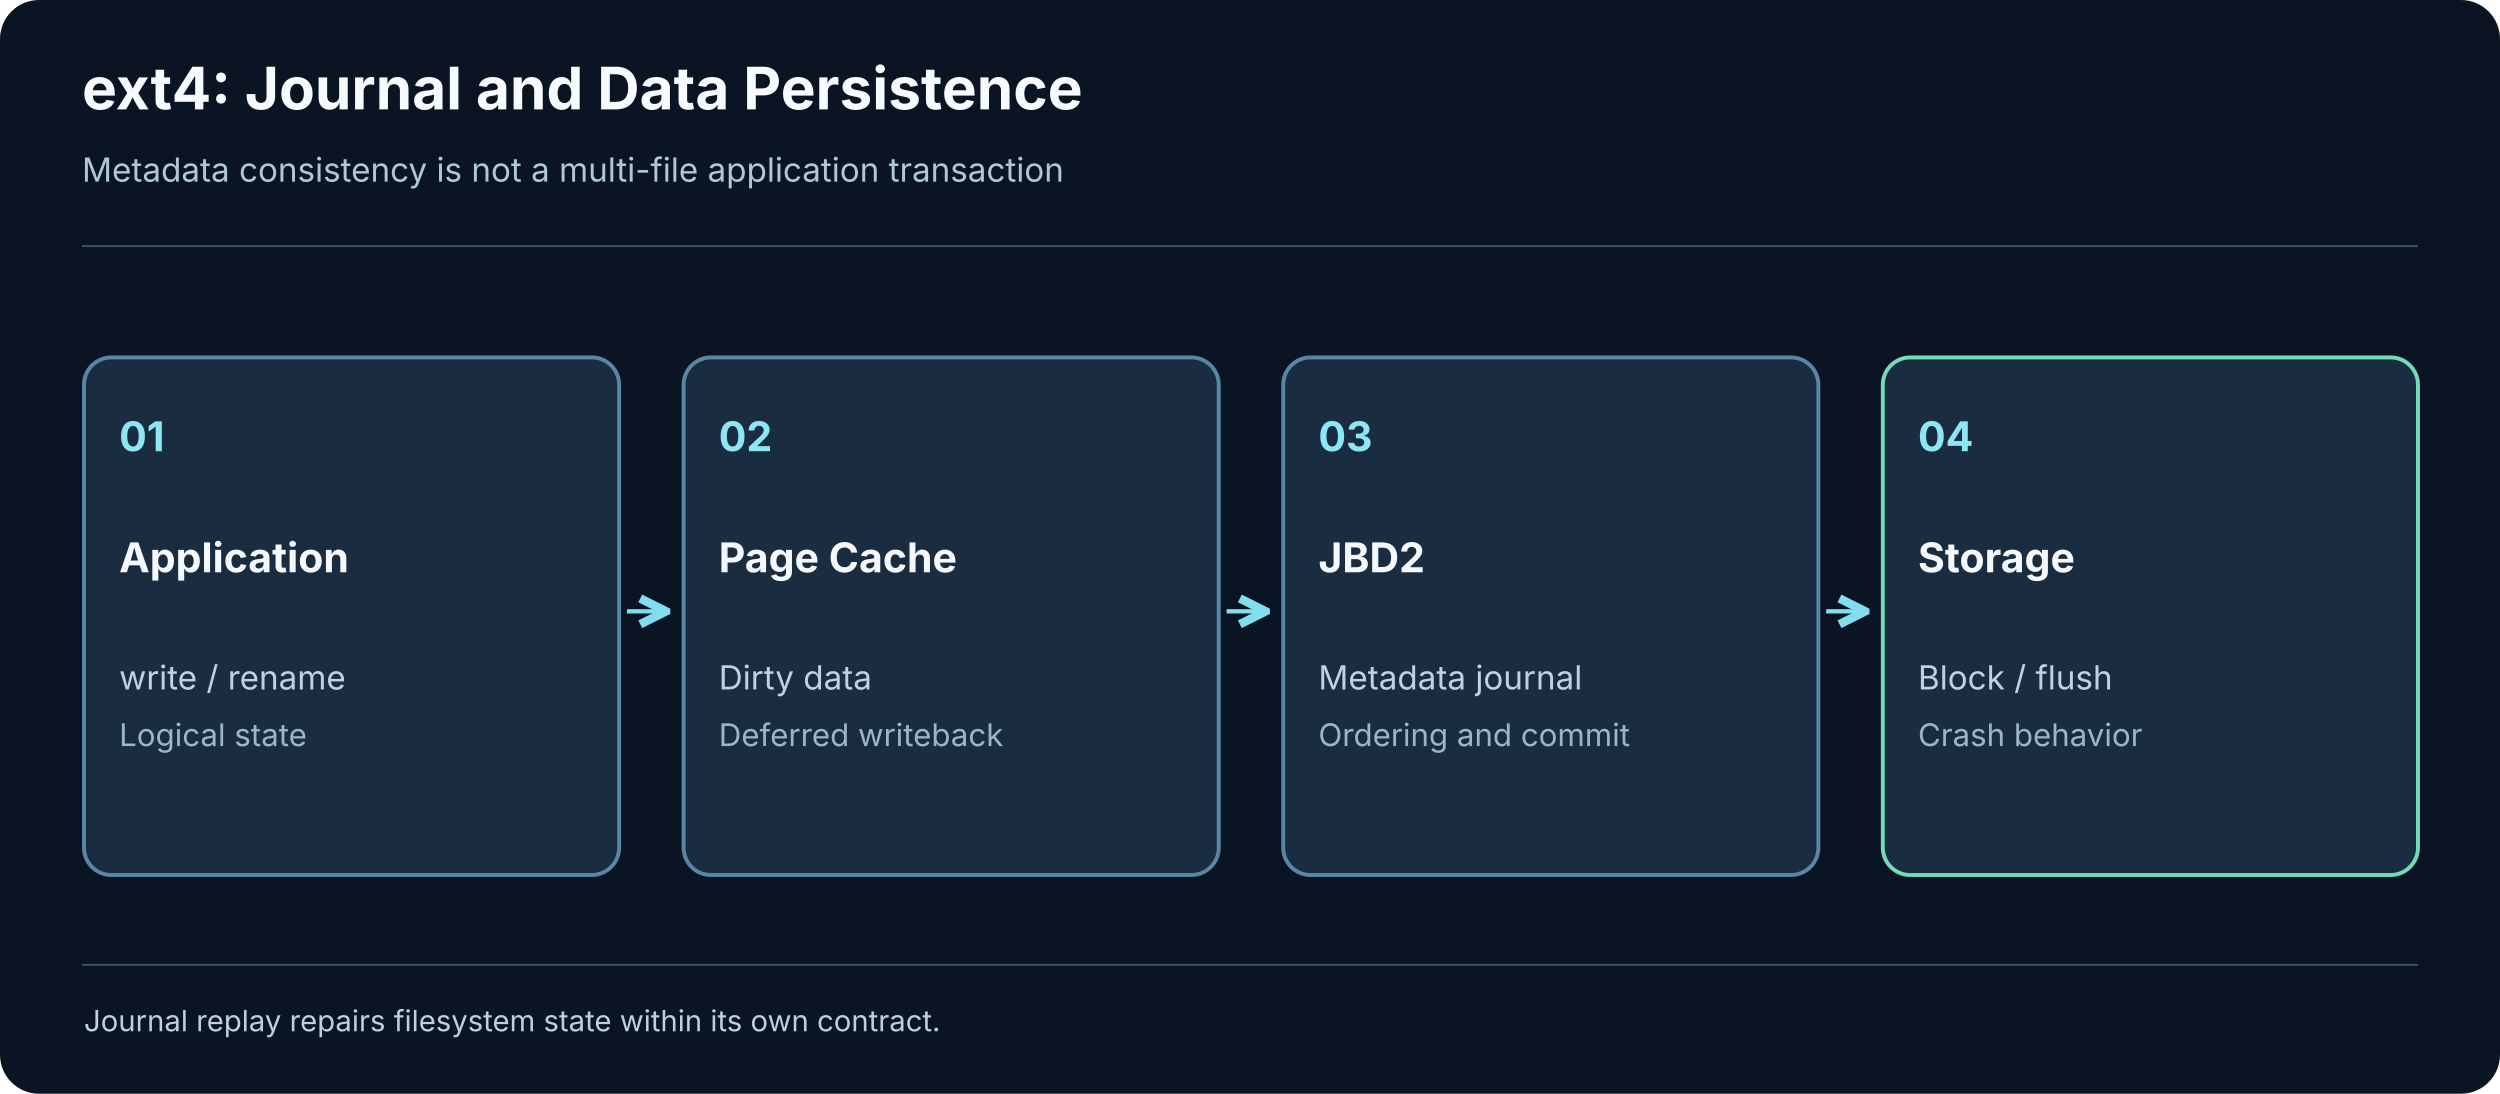
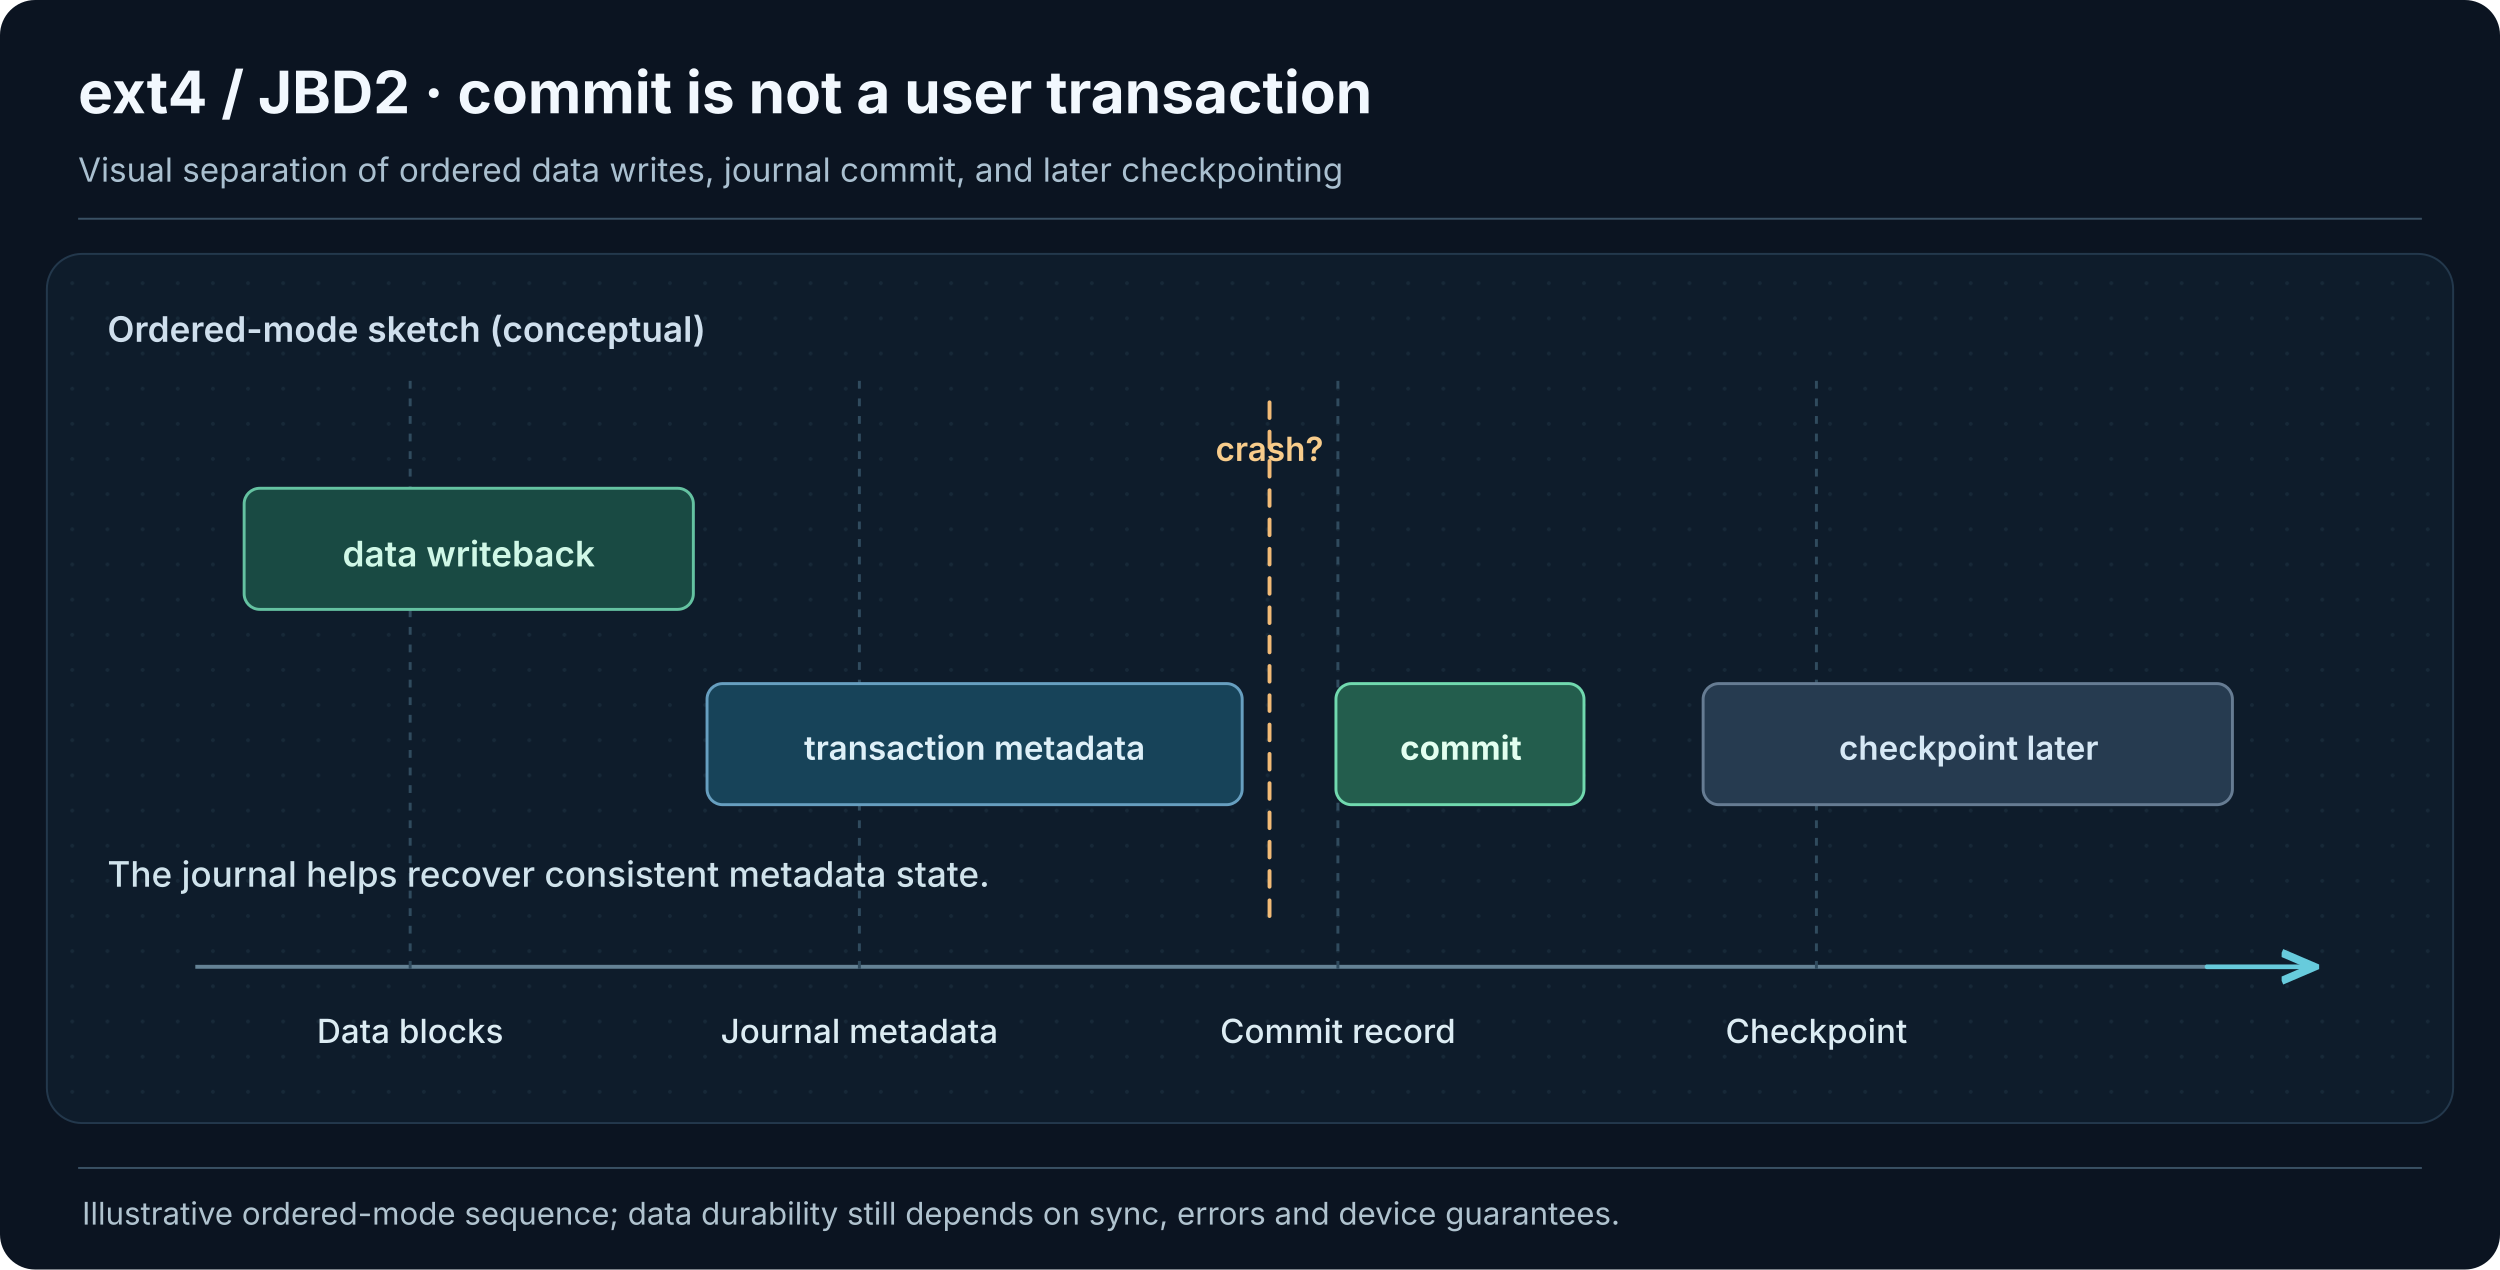
- <svg xmlns="http://www.w3.org/2000/svg" viewBox="0 0 1280 560" role="img" aria-label="ext4: Journal and Data Persistence">
-   <rect width="1280" height="560" rx="20" fill="#0b1422" />
+ <svg xmlns="http://www.w3.org/2000/svg" viewBox="0 0 1280 650" role="img" aria-labelledby="s-title s-desc">
  <defs>
-     <marker id="a" markerWidth="8" markerHeight="8" refX="7" refY="4" orient="auto">
-       <path d="M1 1L7 4L1 7" stroke="#82ddee" stroke-width="2" fill="none" />
+     <marker id="arrow" markerWidth="8" markerHeight="8" refX="7" refY="4" orient="auto">
+       <path d="M0 1L7 4L0 7" fill="none" stroke="#67cbdc" stroke-width="1.7" />
    </marker>
+     <pattern id="dots" width="18" height="18" patternUnits="userSpaceOnUse">
+       <circle cx="1" cy="1" r="1" fill="#294353" />
+     </pattern>
  </defs>
-   <text x="42" y="56" font-family="Inter,Arial,sans-serif" font-size="30" fill="#f7faff" font-weight="700">ext4: Journal and Data Persistence</text>
-   <text x="42" y="93" font-family="Inter,Arial,sans-serif" font-size="17" fill="#b0c7d8">Metadata consistency is not a multi-file application transaction</text>
-   <path d="M42 126H1238" stroke="#385269" />
-   <rect x="43" y="183" width="274" height="265" rx="14" fill="#1a2d40" stroke="#5887a5" stroke-width="2" />
-   <text x="61" y="231" font-family="Inter,Arial,sans-serif" font-size="21" fill="#8de6f3" font-weight="700">01</text>
-   <text x="61" y="293" font-family="Inter,Arial,sans-serif" font-size="21" fill="#f5f9ff" font-weight="650">Application</text>
-   <text x="61" y="353" font-family="Inter,Arial,sans-serif" font-size="17" fill="#bfd2df">write / rename</text>
-   <text x="61" y="382" font-family="Inter,Arial,sans-serif" font-size="16" fill="#9cb5c8">Logical state</text>
-   <path d="M321 313H341" stroke="#82ddee" stroke-width="2.2" marker-end="url(#a)" />
-   <rect x="350" y="183" width="274" height="265" rx="14" fill="#1a2d40" stroke="#5887a5" stroke-width="2" />
-   <text x="368" y="231" font-family="Inter,Arial,sans-serif" font-size="21" fill="#8de6f3" font-weight="700">02</text>
-   <text x="368" y="293" font-family="Inter,Arial,sans-serif" font-size="21" fill="#f5f9ff" font-weight="650">Page Cache</text>
-   <text x="368" y="353" font-family="Inter,Arial,sans-serif" font-size="17" fill="#bfd2df">Dirty data</text>
-   <text x="368" y="382" font-family="Inter,Arial,sans-serif" font-size="16" fill="#9cb5c8">Deferred writeback</text>
-   <path d="M628 313H648" stroke="#82ddee" stroke-width="2.2" marker-end="url(#a)" />
-   <rect x="657" y="183" width="274" height="265" rx="14" fill="#1a2d40" stroke="#5887a5" stroke-width="2" />
-   <text x="675" y="231" font-family="Inter,Arial,sans-serif" font-size="21" fill="#8de6f3" font-weight="700">03</text>
-   <text x="675" y="293" font-family="Inter,Arial,sans-serif" font-size="21" fill="#f5f9ff" font-weight="650">JBD2</text>
-   <text x="675" y="353" font-family="Inter,Arial,sans-serif" font-size="17" fill="#bfd2df">Metadata journal</text>
-   <text x="675" y="382" font-family="Inter,Arial,sans-serif" font-size="16" fill="#9cb5c8">Ordering and commit</text>
-   <path d="M935 313H955" stroke="#82ddee" stroke-width="2.2" marker-end="url(#a)" />
-   <rect x="964" y="183" width="274" height="265" rx="14" fill="#1a2d40" stroke="#73dcb7" stroke-width="2" />
-   <text x="982" y="231" font-family="Inter,Arial,sans-serif" font-size="21" fill="#8de6f3" font-weight="700">04</text>
-   <text x="982" y="293" font-family="Inter,Arial,sans-serif" font-size="21" fill="#f5f9ff" font-weight="650">Storage</text>
-   <text x="982" y="353" font-family="Inter,Arial,sans-serif" font-size="17" fill="#bfd2df">Block / flush</text>
-   <text x="982" y="382" font-family="Inter,Arial,sans-serif" font-size="16" fill="#9cb5c8">Crash behavior</text>
-   <path d="M42 494H1238" stroke="#385269" />
-   <text x="43" y="528" font-family="Inter,Arial,sans-serif" font-size="15" fill="#bfd0dd">Journal replay repairs filesystem state within its own contract.</text>
+   <rect width="1280" height="650" fill="#0b1421" rx="18" />
+   <rect x="24" y="130" width="1232" height="445" rx="18" fill="#0e1c2b" stroke="#23384c" />
+   <rect x="24" y="130" width="1232" height="445" rx="18" fill="url(#dots)" opacity=".32" />
+   <text x="40" y="58" text-anchor="start" font-family="Inter,'Noto Sans KR',Arial,sans-serif" font-size="30" font-weight="700" fill="#f2f8fe">ext4 / JBD2 · commit is not a user transaction</text>
+   <text x="40" y="93" text-anchor="start" font-family="Inter,'Noto Sans KR',Arial,sans-serif" font-size="17" font-weight="400" fill="#aac0d0">Visual separation of ordered data writes, journal commit, and later checkpointing</text>
+   <path d="M40 112 L1240 112" stroke="#395063" stroke-width="1" fill="none" />
+   <text x="55" y="175" text-anchor="start" font-family="Inter,'Noto Sans KR',Arial,sans-serif" font-size="18" font-weight="600" fill="#cfdfed">Ordered-mode sketch (conceptual)</text>
+   <path d="M100 495 L1130 495" stroke="#648295" stroke-width="2" fill="none" />
+   <path d="M1130 495 L1185 495" stroke="#67cbdc" stroke-width="2.4" fill="none" stroke-linecap="round" stroke-linejoin="round" marker-end="url(#arrow)" />
+   <path d="M210 195 L210 496" stroke="#304b5e" stroke-width="1.5" fill="none" stroke-dasharray="4 5" />
+   <text x="210" y="534" text-anchor="middle" font-family="Inter,'Noto Sans KR',Arial,sans-serif" font-size="17" font-weight="550" fill="#dcecf3">Data blocks</text>
+   <path d="M440 195 L440 496" stroke="#304b5e" stroke-width="1.5" fill="none" stroke-dasharray="4 5" />
+   <text x="440" y="534" text-anchor="middle" font-family="Inter,'Noto Sans KR',Arial,sans-serif" font-size="17" font-weight="550" fill="#dcecf3">Journal metadata</text>
+   <path d="M685 195 L685 496" stroke="#304b5e" stroke-width="1.5" fill="none" stroke-dasharray="4 5" />
+   <text x="685" y="534" text-anchor="middle" font-family="Inter,'Noto Sans KR',Arial,sans-serif" font-size="17" font-weight="550" fill="#dcecf3">Commit record</text>
+   <path d="M930 195 L930 496" stroke="#304b5e" stroke-width="1.5" fill="none" stroke-dasharray="4 5" />
+   <text x="930" y="534" text-anchor="middle" font-family="Inter,'Noto Sans KR',Arial,sans-serif" font-size="17" font-weight="550" fill="#dcecf3">Checkpoint</text>
+   <rect x="125" y="250" width="230" height="62" rx="8" fill="#194a43" stroke="#64c2a1" stroke-width="1.5" />
+   <text x="240" y="290" text-anchor="middle" font-family="Inter,'Noto Sans KR',Arial,sans-serif" font-size="18" font-weight="600" fill="#d0f8e7">data writeback</text>
+   <rect x="362" y="350" width="274" height="62" rx="8" fill="#174359" stroke="#679fc0" stroke-width="1.5" />
+   <text x="499" y="389" text-anchor="middle" font-family="Inter,'Noto Sans KR',Arial,sans-serif" font-size="17" font-weight="600" fill="#def0f8">transaction metadata</text>
+   <rect x="684" y="350" width="127" height="62" rx="8" fill="#235d4d" stroke="#71d9af" stroke-width="1.5" />
+   <text x="748" y="389" text-anchor="middle" font-family="Inter,'Noto Sans KR',Arial,sans-serif" font-size="17" font-weight="700" fill="#e3fff0">commit</text>
+   <rect x="872" y="350" width="271" height="62" rx="8" fill="#263b50" stroke="#667c93" stroke-width="1.5" />
+   <text x="1008" y="389" text-anchor="middle" font-family="Inter,'Noto Sans KR',Arial,sans-serif" font-size="17" font-weight="600" fill="#d6e8f5">checkpoint later</text>
+   <path d="M650 206V474" stroke="#f2bb77" stroke-width="2" fill="none" stroke-linecap="round" stroke-linejoin="round" stroke-dasharray="8 7" />
+   <text x="650" y="236" text-anchor="middle" font-family="Inter,'Noto Sans KR',Arial,sans-serif" font-size="17" font-weight="600" fill="#f8cc8b">crash?</text>
+   <text x="55" y="454" text-anchor="start" font-family="Inter,'Noto Sans KR',Arial,sans-serif" font-size="18" font-weight="500" fill="#d0e3ec">The journal helps recover consistent metadata state.</text>
+   <path d="M40 598 L1240 598" stroke="#395063" stroke-width="1" fill="none" />
+   <text x="42" y="627" text-anchor="start" font-family="Inter,'Noto Sans KR',Arial,sans-serif" font-size="16" font-weight="400" fill="#b0c3cf">Illustrative ordered-mode sequence; data durability still depends on sync, errors and device guarantees.</text>
</svg>
